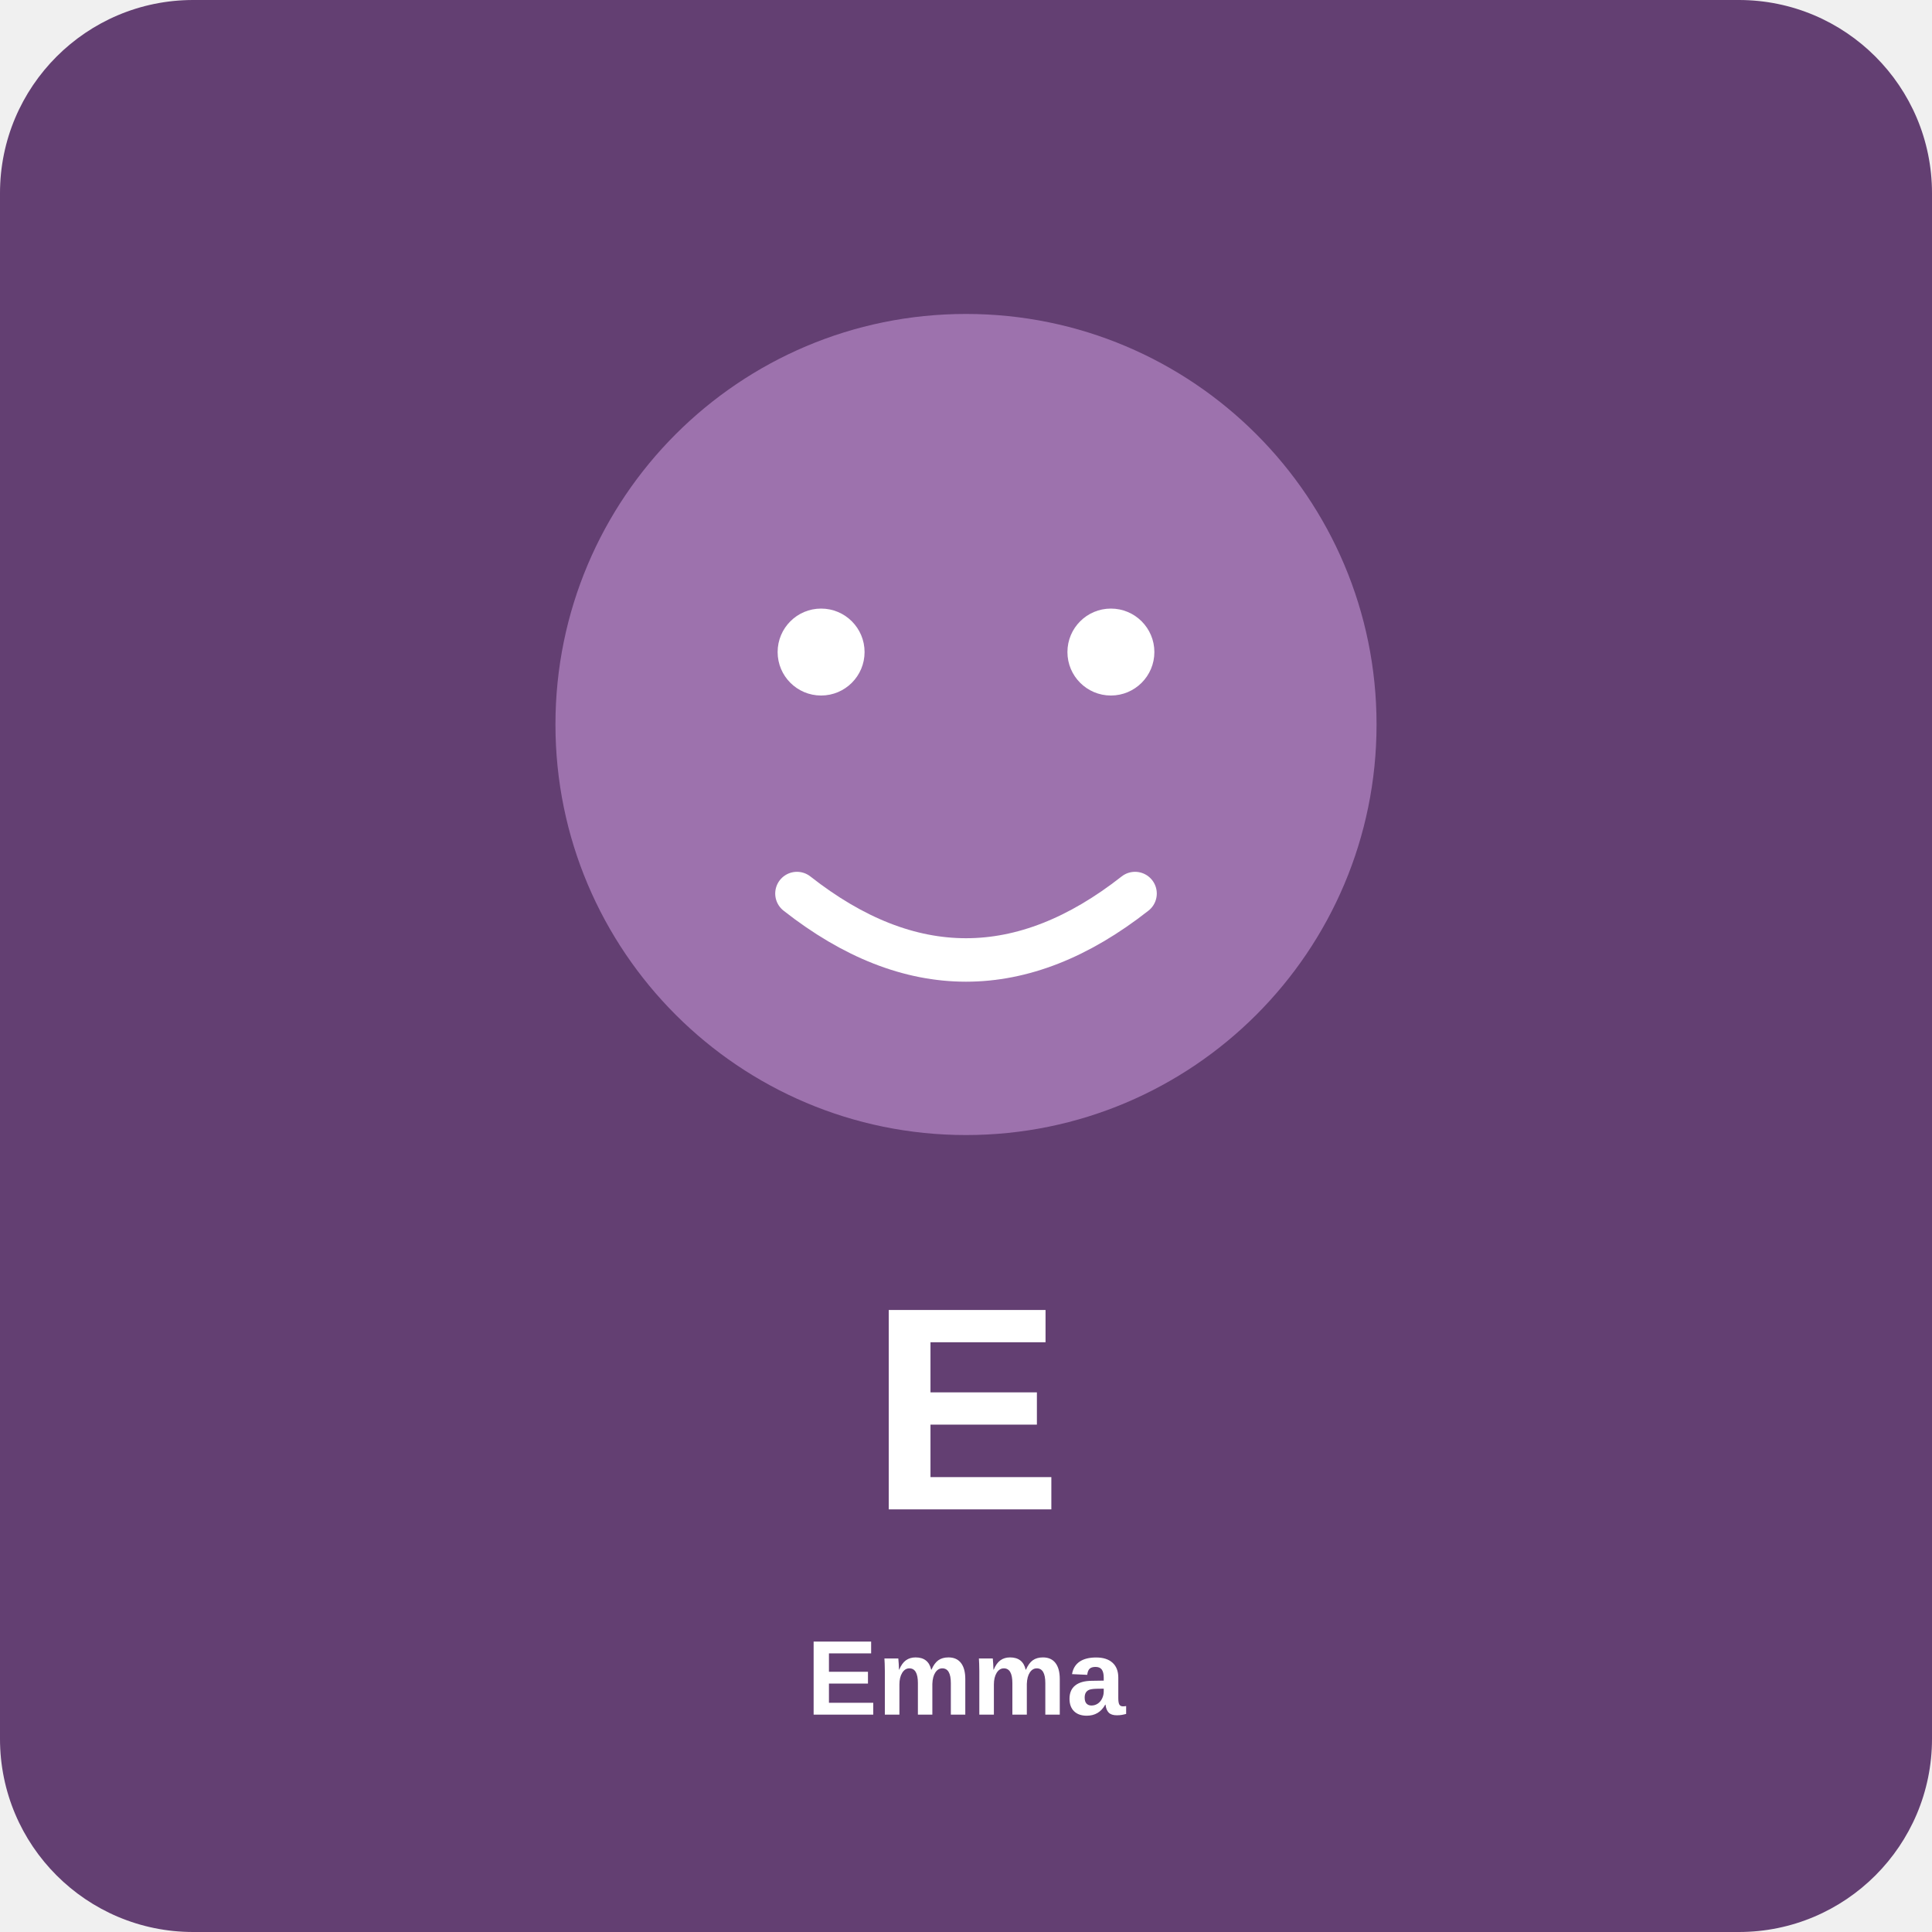
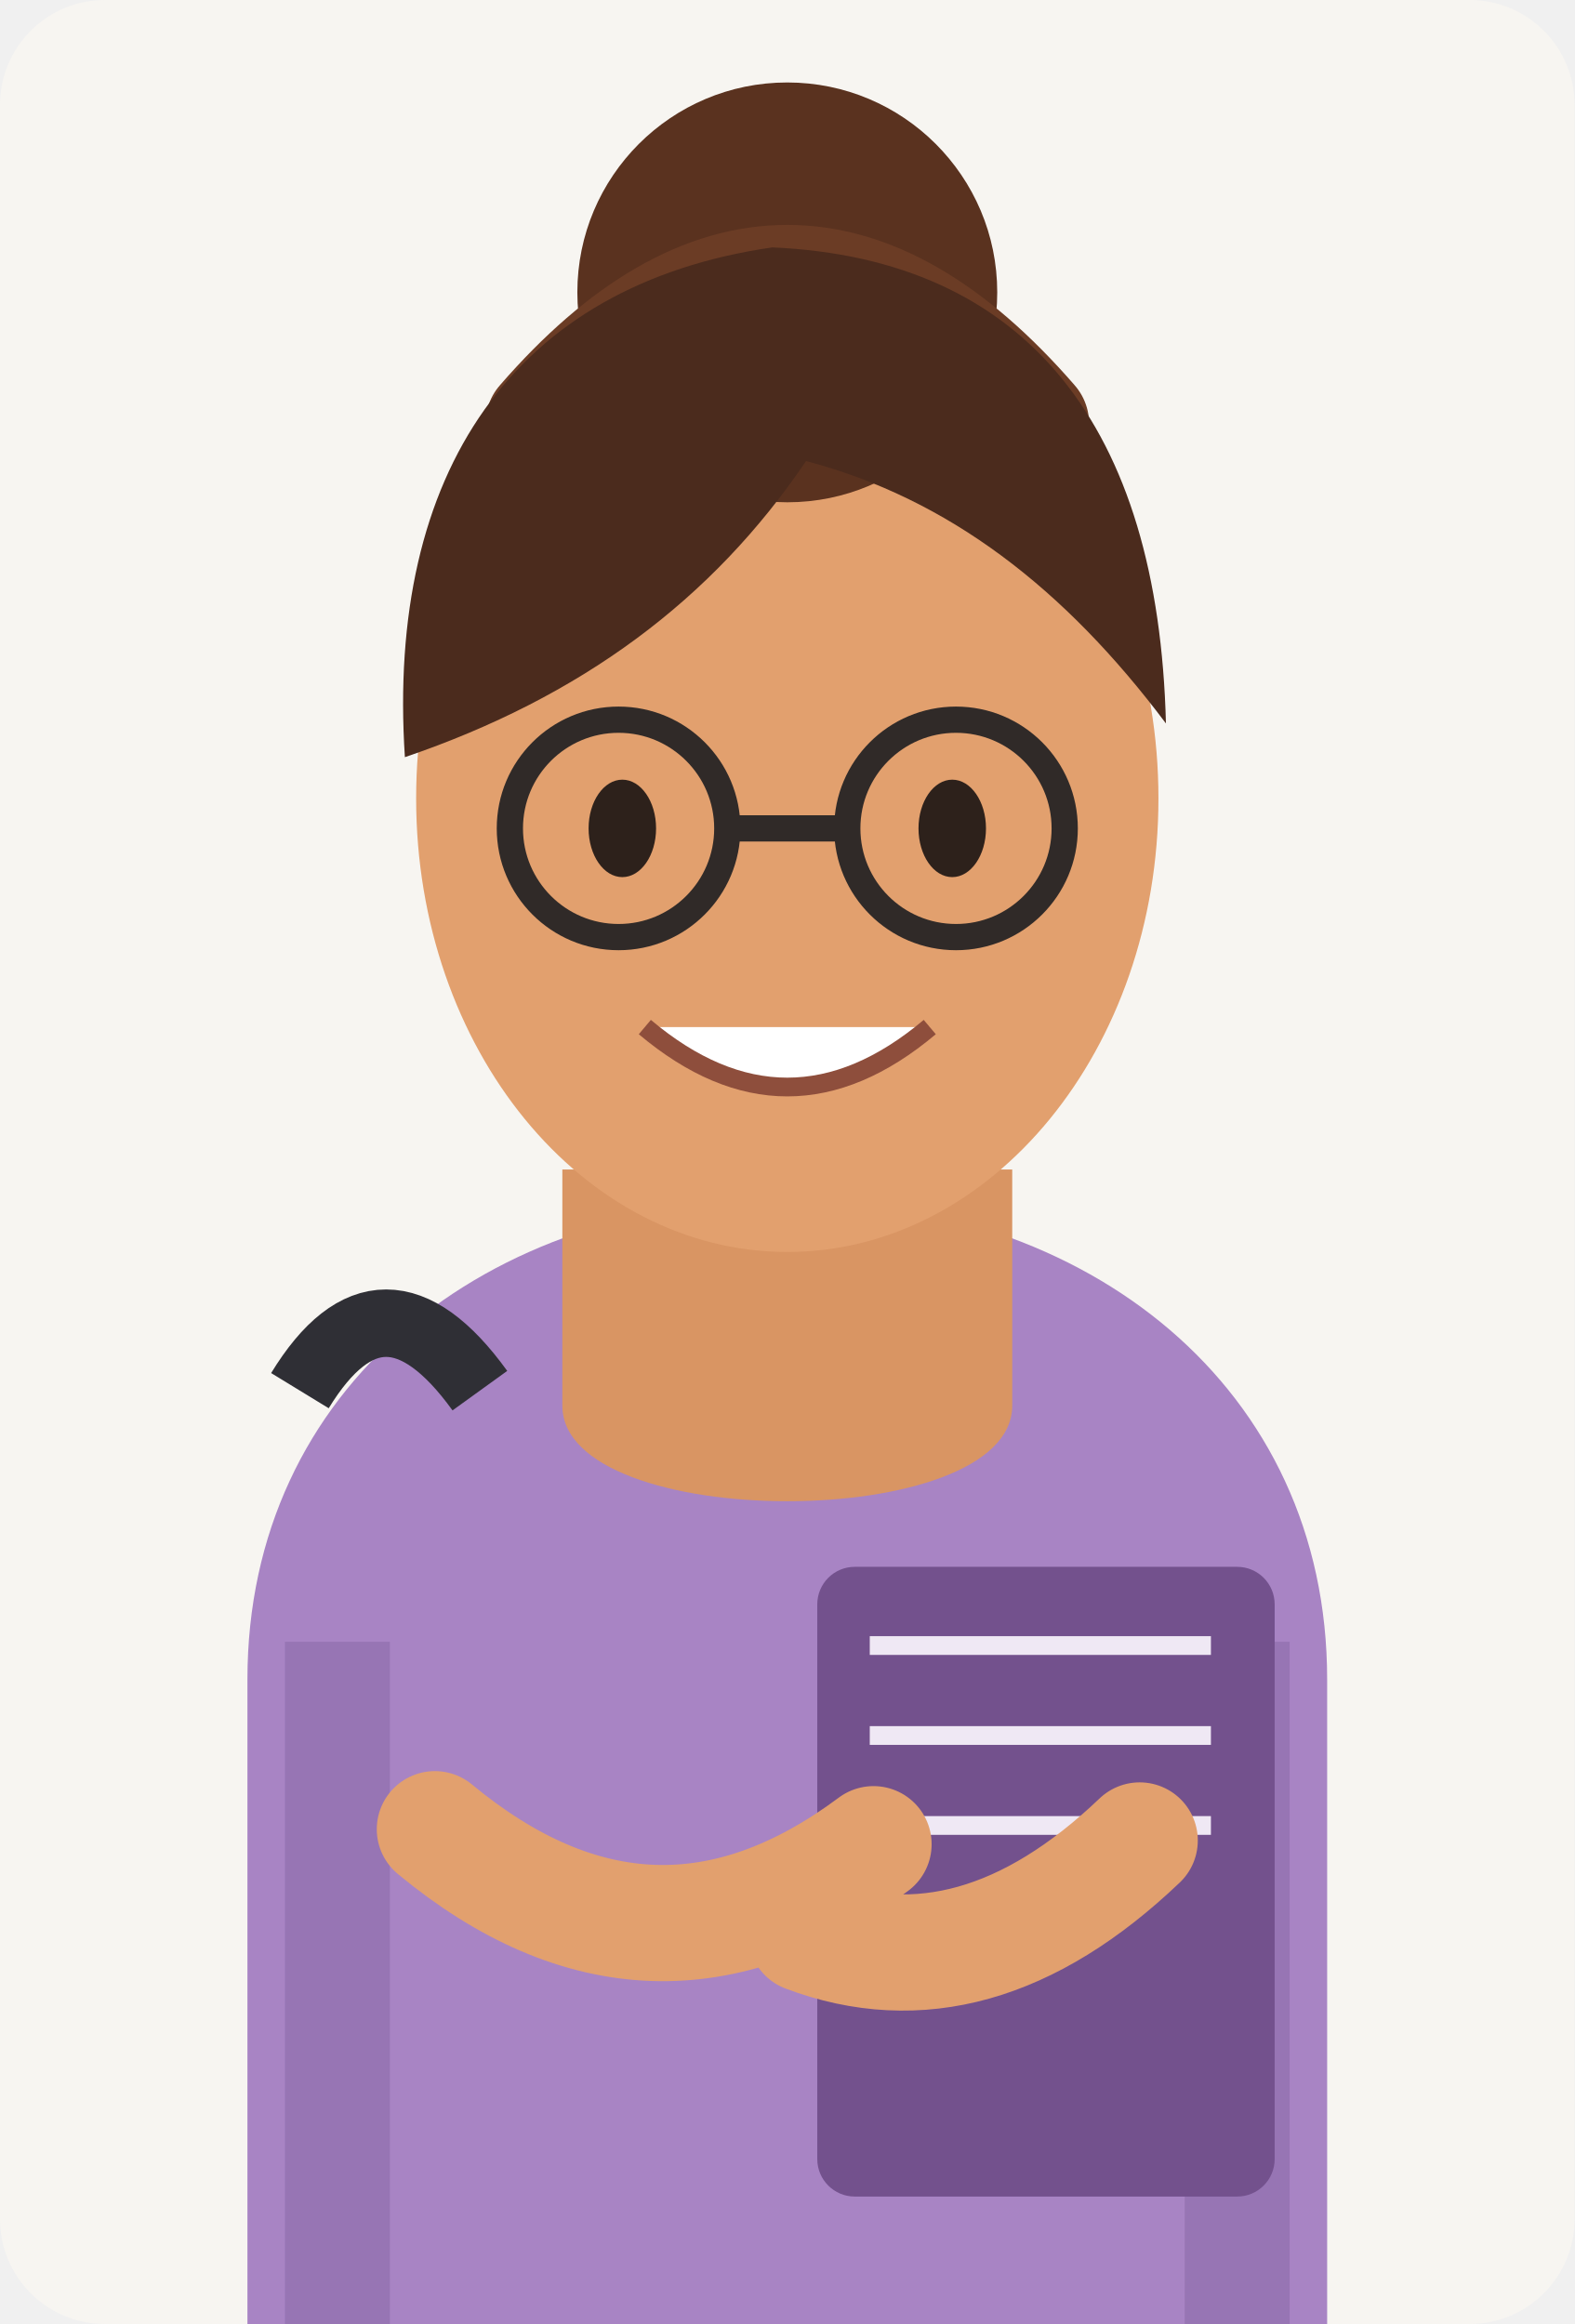
- <svg xmlns="http://www.w3.org/2000/svg" width="800" height="800" viewBox="0 0 800 800">
-   <rect width="800" height="800" rx="80" fill="#633f72" />
-   <circle cx="400" cy="300" r="170" fill="#9d72ad" />
-   <circle cx="340" cy="270" r="18" fill="#ffffff" />
-   <circle cx="460" cy="270" r="18" fill="#ffffff" />
-   <path d="M330 370 Q400 425 470 370" fill="none" stroke="#ffffff" stroke-width="18" stroke-linecap="round" />
-   <text x="400" y="625" text-anchor="middle" font-family="Arial" font-size="120" font-weight="700" fill="#ffffff">E</text>
-   <text x="400" y="710" text-anchor="middle" font-family="Arial" font-size="44" font-weight="700" fill="#ffffff">Emma</text>
+ <svg xmlns="http://www.w3.org/2000/svg" viewBox="0 0 420 620" role="img" aria-labelledby="title desc">
+   <rect width="420" height="620" rx="28" fill="#f7f5f1" />
+   <path d="M66 620V448c0-78 64-128 144-128s144 50 144 128v172" fill="#a884c4" />
+   <path d="M150 312v63c0 34 120 34 120 0v-63" fill="#d99563" />
+   <ellipse cx="210" cy="213" rx="99" ry="121" fill="#e2a06e" />
+   <circle cx="210" cy="78" r="56" fill="#5a321f" />
+   <path d="M145 113q65-75 130 0" fill="none" stroke="#6b3c25" stroke-width="31" stroke-linecap="round" />
+   <path d="M108 202c-5-76 29-126 98-136 68 3 103 48 105 127-27-36-58-60-96-70-25 37-60 63-107 79z" fill="#4b2b1d" />
+   <ellipse cx="166" cy="221" rx="9" ry="13" fill="#2d211b" />
+   <ellipse cx="254" cy="221" rx="9" ry="13" fill="#2d211b" />
+   <circle cx="165" cy="221" r="29" fill="none" stroke="#302a28" stroke-width="7" />
+   <circle cx="255" cy="221" r="29" fill="none" stroke="#302a28" stroke-width="7" />
+   <path d="M194 221h32" stroke="#302a28" stroke-width="7" />
+   <path d="M172 274q38 32 76 0" fill="#fff" stroke="#8e4e3c" stroke-width="5" stroke-linejoin="round" />
+   <path d="M90 620V438M330 620V438" stroke="#9775b4" stroke-width="28" />
+   <rect x="218" y="418" width="122" height="168" rx="10" fill="#73518d" />
+   <path d="M232 439h91M232 463h91M232 487h91" stroke="#efe8f4" stroke-width="5" />
+   <path d="M116 488q58 48 117 4M304 491q-44 42-89 25" fill="none" stroke="#e2a06e" stroke-width="31" stroke-linecap="round" />
+   <path d="M80 371q22-36 48 0" fill="none" stroke="#2f2f35" stroke-width="18" />
</svg>
